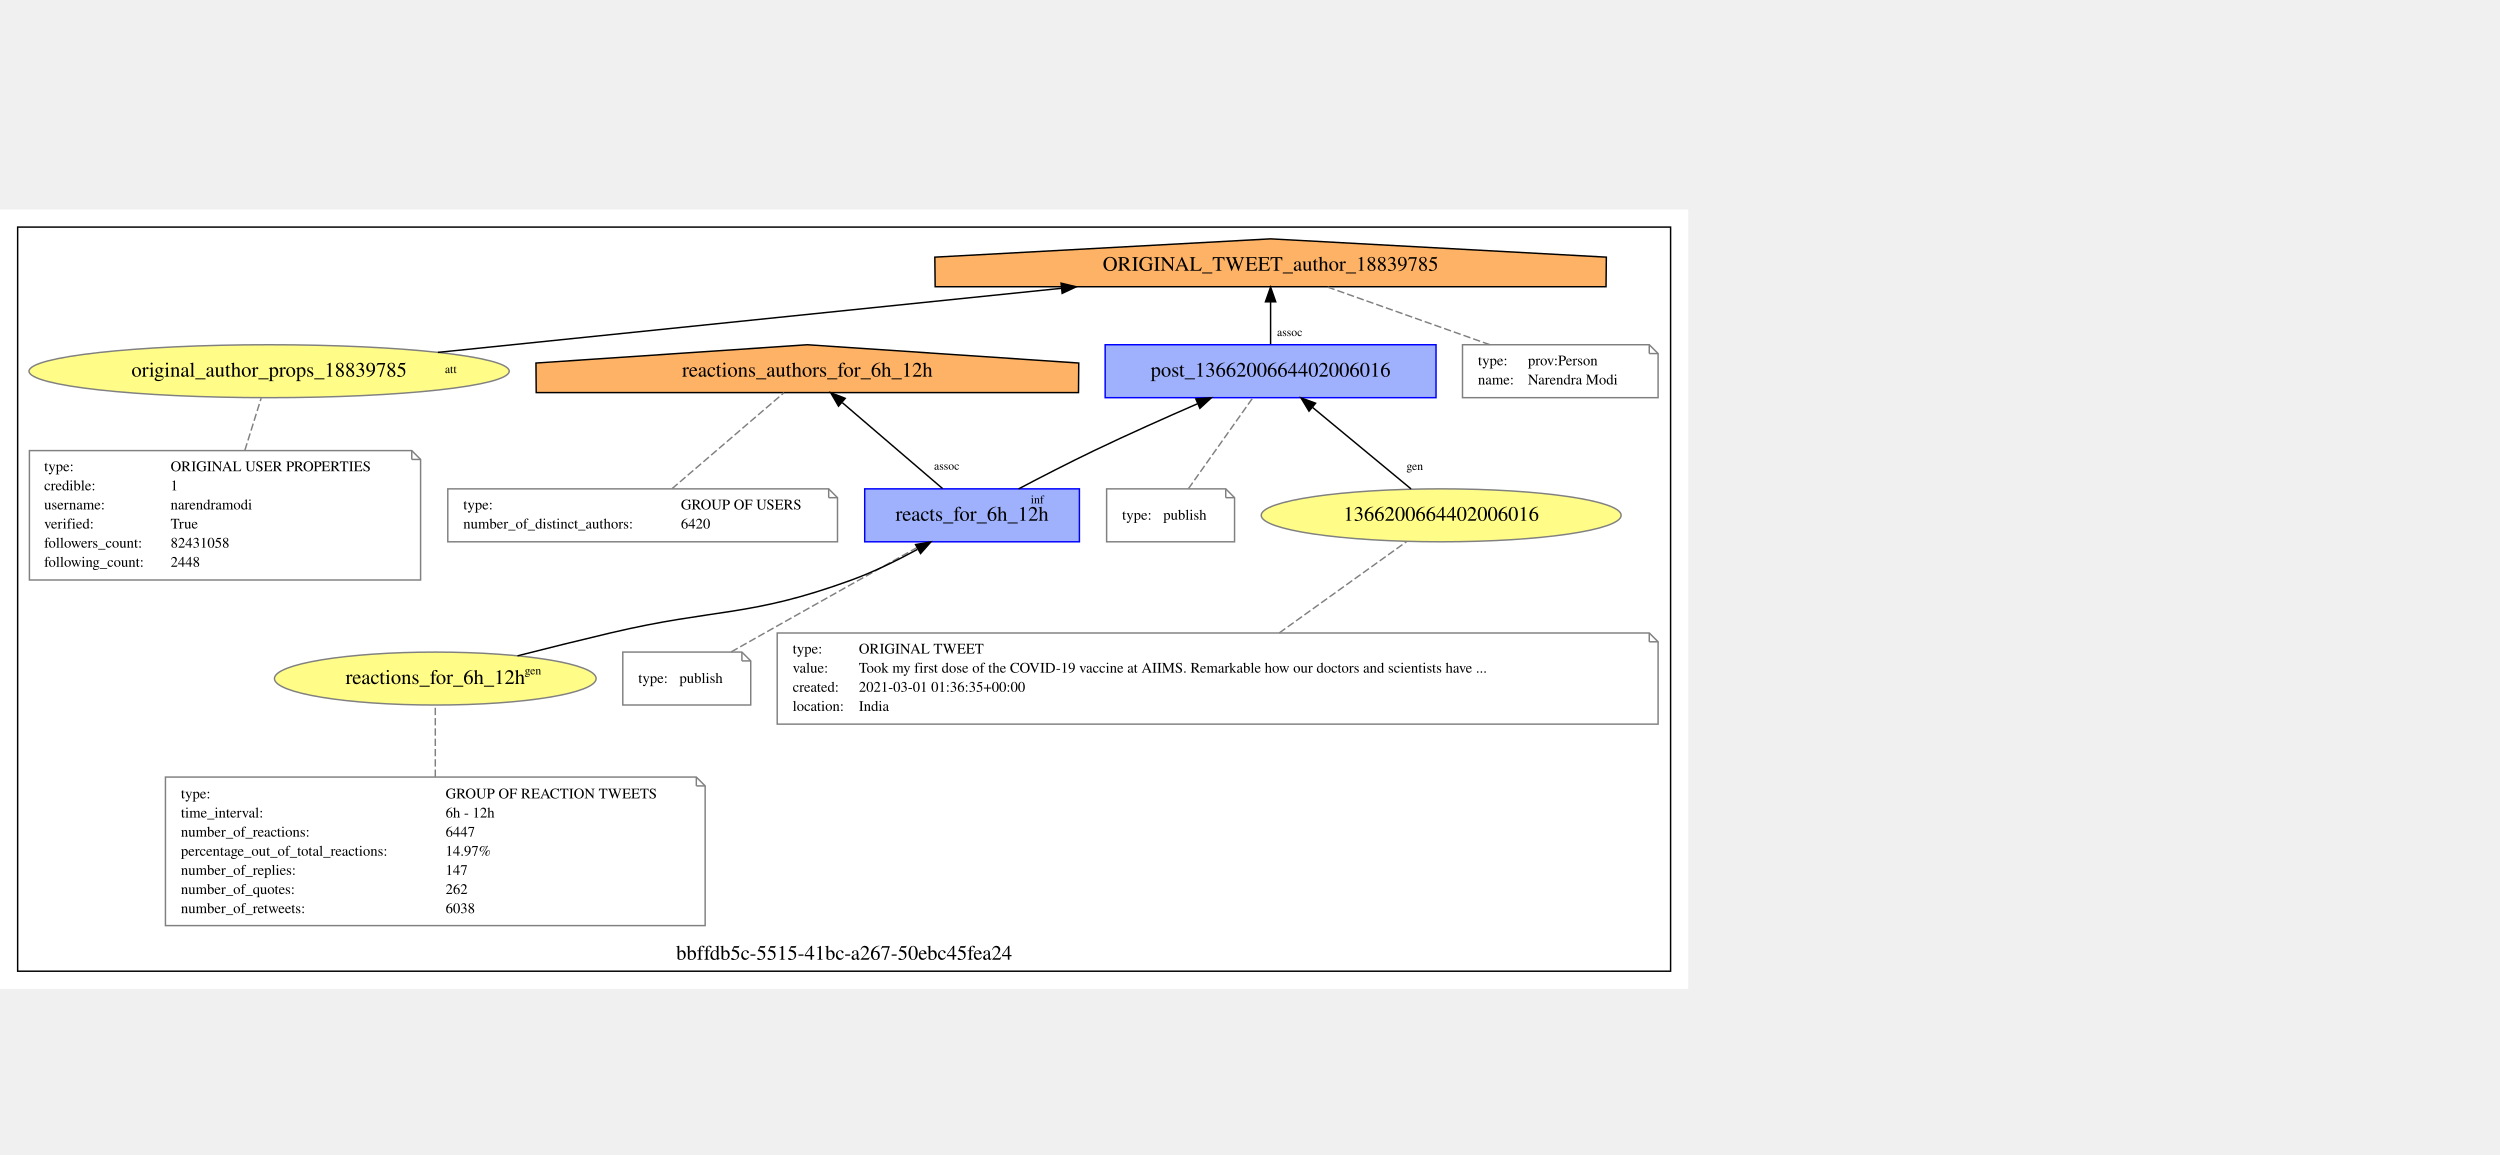
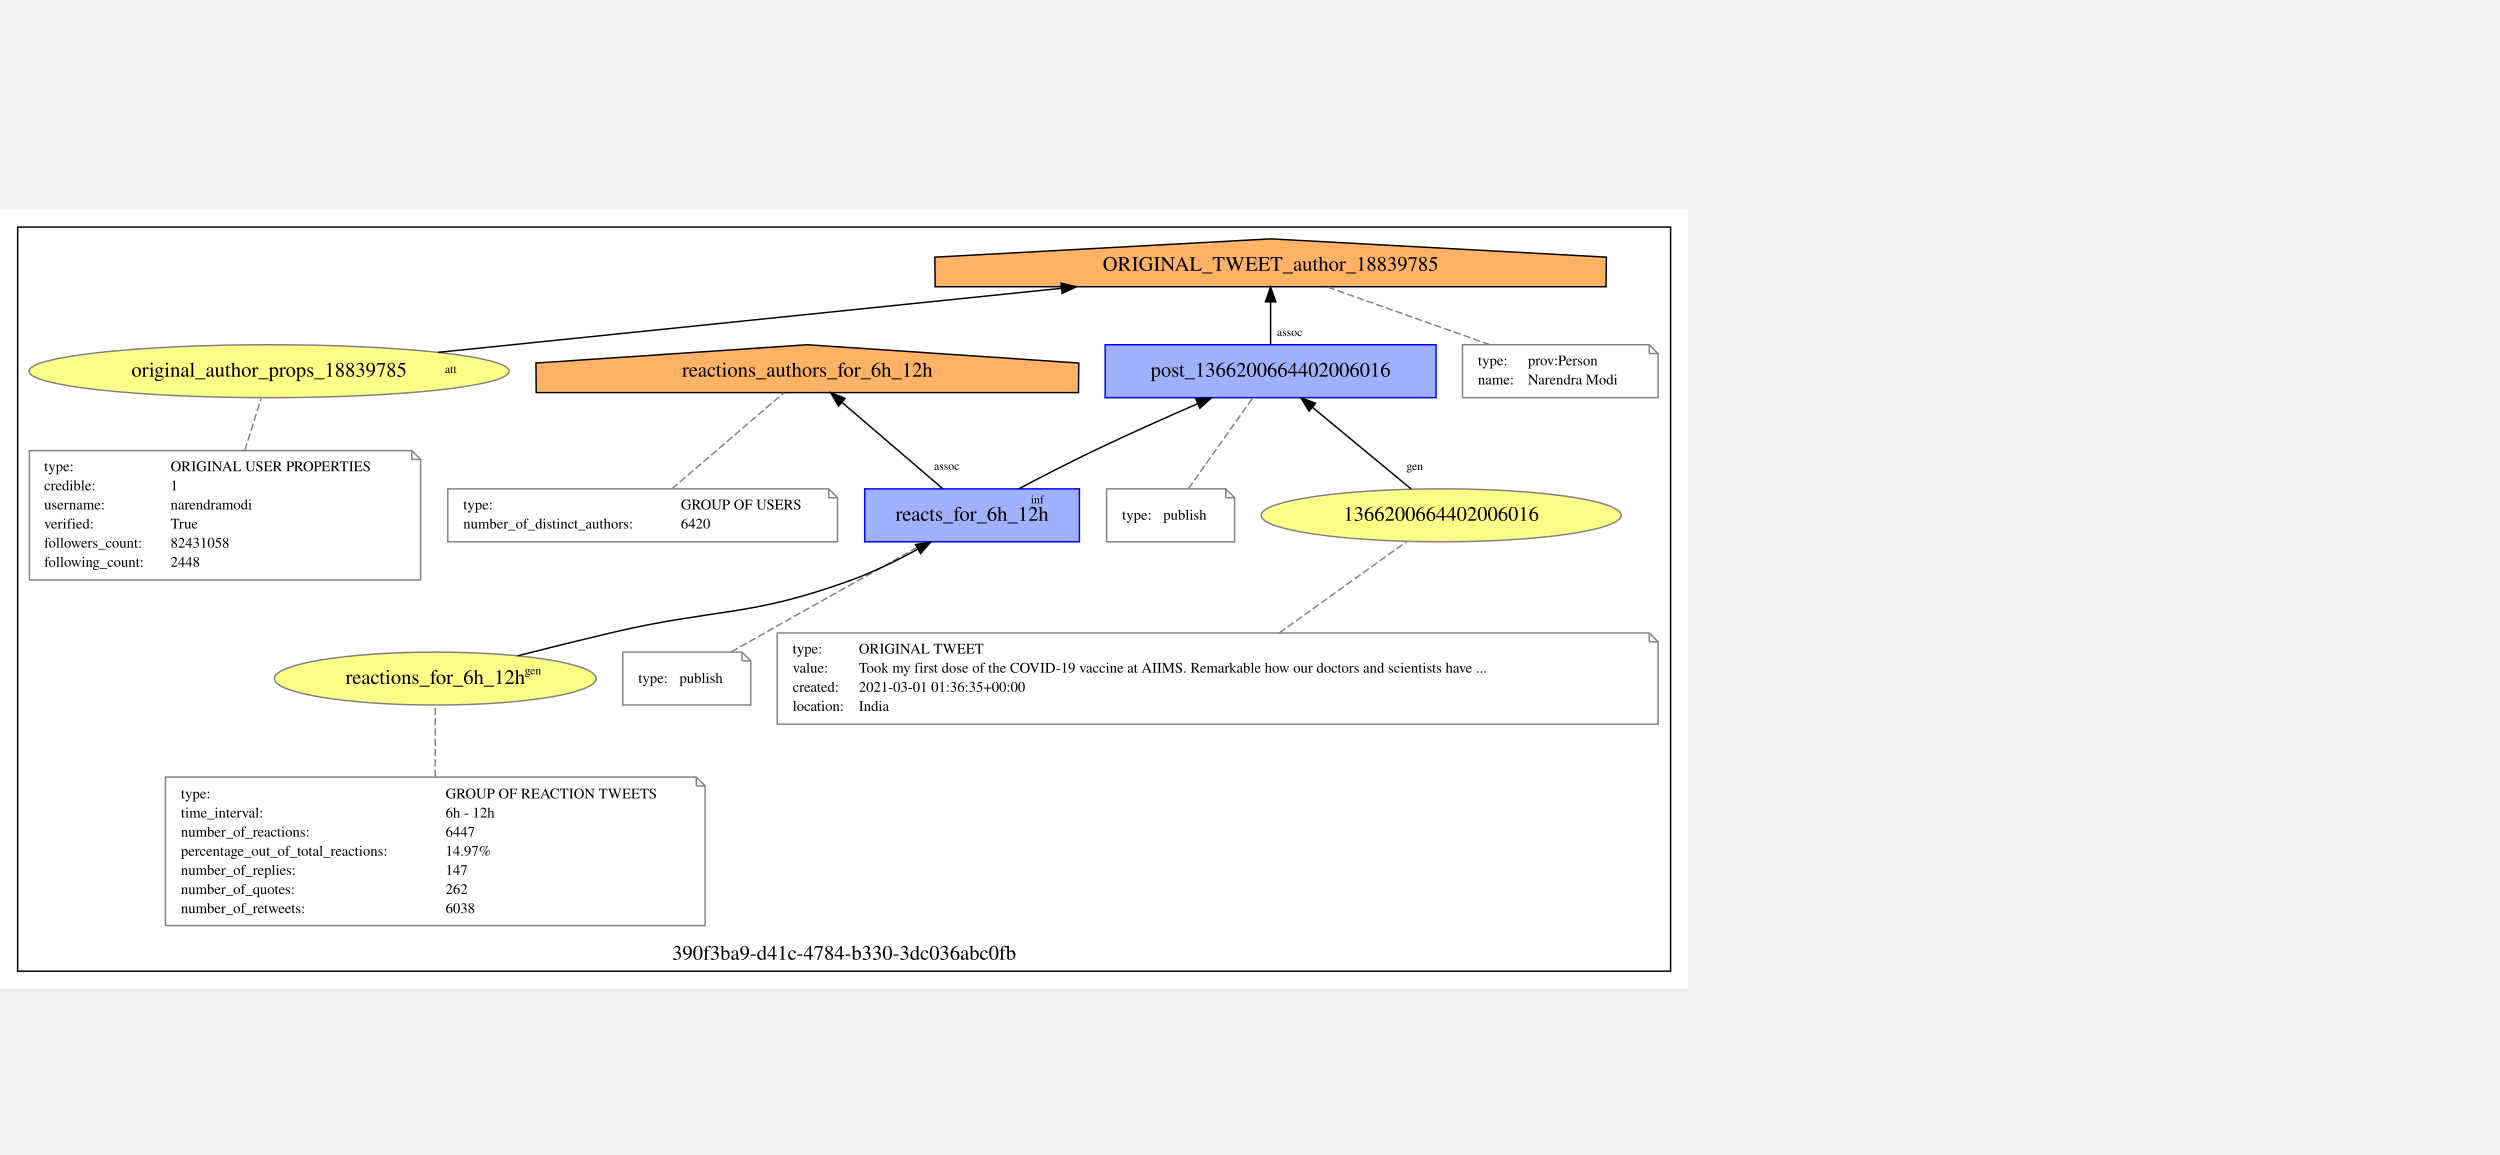
<svg xmlns="http://www.w3.org/2000/svg" xmlns:xlink="http://www.w3.org/1999/xlink" contentScriptType="application/ecmascript" contentStyleType="text/css" height="530pt" preserveAspectRatio="xMidYMid meet" version="1.1" viewBox="0 0 1700 500" width="1148pt" zoomAndPan="magnify">
  <g class="graph" id="graph0" transform="scale(1 1) rotate(0) translate(4 526)">
    <polygon fill="white" points="-4,4 -4,-526 1144,-526 1144,4 -4,4" stroke="transparent" />
    <g class="cluster" id="clust1">
      <g id="a_clust1">
-         <a xlink:actuate="onRequest" xlink:href="urn:uuid:bbffdb5c-5515-41bc-a267-50ebc45fea24" xlink:show="replace" xlink:title="bbffdb5c-5515-41bc-a267-50ebc45fea24" xlink:type="simple">
+         <a xlink:actuate="onRequest" xlink:href="urn:uuid:390f3ba9-d41c-4784-b330-3dc036abc0fb" xlink:show="replace" xlink:title="390f3ba9-d41c-4784-b330-3dc036abc0fb" xlink:type="simple">
          <polygon fill="none" points="8,-8 8,-514 1132,-514 1132,-8 8,-8" stroke="black" />
-           <text font-family="Times,serif" font-size="14.00" text-anchor="middle" x="570" y="-15.8">bbffdb5c-5515-41bc-a267-50ebc45fea24</text>
+           <text font-family="Times,serif" font-size="14.00" text-anchor="middle" x="570" y="-15.8">390f3ba9-d41c-4784-b330-3dc036abc0fb</text>
        </a>
      </g>
    </g>
    <g class="node" id="node1">
      <g id="a_node1">
        <a xlink:actuate="onRequest" xlink:href="http://twitter.com/post_1366200664402006016" xlink:show="replace" xlink:title="post_1366200664402006016" xlink:type="simple">
          <polygon fill="#9fb1fc" points="972.5,-434 747.5,-434 747.5,-398 972.5,-398 972.5,-434" stroke="#0000ff" />
          <text font-family="Times,serif" font-size="14.00" text-anchor="middle" x="860" y="-412.3">post_1366200664402006016</text>
        </a>
      </g>
    </g>
    <g class="node" id="node11">
      <g id="a_node11">
        <a xlink:actuate="onRequest" xlink:href="http://twitter.com/ORIGINAL_TWEET_author_18839785" xlink:show="replace" xlink:title="ORIGINAL_TWEET_author_18839785" xlink:type="simple">
          <polygon fill="#fdb266" points="1088.32,-493.56 860,-506 631.68,-493.56 631.9,-473.44 1088.1,-473.44 1088.32,-493.56" stroke="black" />
          <text font-family="Times,serif" font-size="14.00" text-anchor="middle" x="860" y="-484.3">ORIGINAL_TWEET_author_18839785</text>
        </a>
      </g>
    </g>
    <g class="edge" id="edge9">
      <path d="M860,-434.3C860,-443.01 860,-453.7 860,-463.17" fill="none" stroke="black" />
      <polygon fill="black" points="856.5,-463.18 860,-473.18 863.5,-463.18 856.5,-463.18" stroke="black" />
      <text font-family="Times,serif" font-size="8.00" text-anchor="middle" x="872.99" y="-439.9">assoc</text>
    </g>
    <g class="node" id="node2">
      <polygon fill="none" points="829.5,-336 748.5,-336 748.5,-300 835.5,-300 835.5,-330 829.5,-336" stroke="gray" />
      <polyline fill="none" points="829.5,-336 829.5,-330 " stroke="gray" />
      <polyline fill="none" points="835.5,-330 829.5,-330 " stroke="gray" />
      <text font-family="Times,serif" font-size="10.00" text-anchor="start" x="759" y="-315">type:</text>
      <text font-family="Times,serif" font-size="10.00" text-anchor="start" x="787" y="-315">publish</text>
    </g>
    <g class="edge" id="edge1">
      <path d="M804.16,-336.16C816.53,-353.64 835.61,-380.57 847.95,-397.99" fill="none" stroke="gray" stroke-dasharray="5,2" />
    </g>
    <g class="node" id="node3">
      <g id="a_node3">
        <a xlink:actuate="onRequest" xlink:href="http://twitter.com/reacts_for_6h_12h" xlink:show="replace" xlink:title="reacts_for_6h_12h" xlink:type="simple">
          <polygon fill="#9fb1fc" points="730,-336 584,-336 584,-300 730,-300 730,-336" stroke="#0000ff" />
          <text font-family="Times,serif" font-size="14.00" text-anchor="middle" x="657" y="-314.3">reacts_for_6h_12h</text>
        </a>
      </g>
    </g>
    <g class="edge" id="edge11">
      <path d="M688.69,-336.01C704.07,-344.11 722.88,-353.79 740,-362 762.9,-372.98 788.62,-384.44 810.35,-393.9" fill="none" stroke="black" />
      <polygon fill="black" points="809.15,-397.19 819.72,-397.95 811.93,-390.76 809.15,-397.19" stroke="black" />
      <text font-family="Times,serif" font-size="8.00" text-anchor="middle" x="701.37" y="-326.09">inf</text>
    </g>
    <g class="node" id="node13">
      <g id="a_node13">
        <a xlink:actuate="onRequest" xlink:href="http://twitter.com/reactions_authors_for_6h_12h" xlink:show="replace" xlink:title="reactions_authors_for_6h_12h" xlink:type="simple">
          <polygon fill="#fdb266" points="729.55,-421.56 545,-434 360.45,-421.56 360.62,-401.44 729.38,-401.44 729.55,-421.56" stroke="black" />
          <text font-family="Times,serif" font-size="14.00" text-anchor="middle" x="545" y="-412.3">reactions_authors_for_6h_12h</text>
        </a>
      </g>
    </g>
    <g class="edge" id="edge12">
      <path d="M636.98,-336.16C617.84,-352.56 588.99,-377.29 568.71,-394.67" fill="none" stroke="black" />
      <polygon fill="black" points="566.19,-392.23 560.87,-401.4 570.74,-397.55 566.19,-392.23" stroke="black" />
      <text font-family="Times,serif" font-size="8.00" text-anchor="middle" x="639.74" y="-349.01">assoc</text>
    </g>
    <g class="node" id="node4">
      <polygon fill="none" points="500.5,-225 419.5,-225 419.5,-189 506.5,-189 506.5,-219 500.5,-225" stroke="gray" />
      <polyline fill="none" points="500.5,-225 500.5,-219 " stroke="gray" />
      <polyline fill="none" points="506.5,-219 500.5,-219 " stroke="gray" />
      <text font-family="Times,serif" font-size="10.00" text-anchor="start" x="430" y="-204">type:</text>
      <text font-family="Times,serif" font-size="10.00" text-anchor="start" x="458" y="-204">publish</text>
    </g>
    <g class="edge" id="edge2">
      <path d="M493.26,-225.16C500.69,-229.36 508.63,-233.85 516,-238 554.02,-259.41 597.87,-283.96 626.45,-299.93" fill="none" stroke="gray" stroke-dasharray="5,2" />
    </g>
    <g class="node" id="node5">
      <g id="a_node5">
        <a xlink:actuate="onRequest" xlink:href="http://twitter.com/1366200664402006016" xlink:show="replace" xlink:title="1366200664402006016" xlink:type="simple">
          <ellipse cx="976" cy="-318" fill="#fffc87" rx="122.38" ry="18" stroke="#808080" />
          <text font-family="Times,serif" font-size="14.00" text-anchor="middle" x="976" y="-314.3">1366200664402006016</text>
        </a>
      </g>
    </g>
    <g class="edge" id="edge8">
      <path d="M955.53,-335.94C936.92,-351.34 909.29,-374.21 888.53,-391.39" fill="none" stroke="black" />
      <polygon fill="black" points="886.13,-388.83 880.66,-397.9 890.59,-394.23 886.13,-388.83" stroke="black" />
      <text font-family="Times,serif" font-size="8.00" text-anchor="middle" x="958.03" y="-348.83">gen</text>
    </g>
    <g class="node" id="node6">
      <polygon fill="none" points="1117.5,-238 524.5,-238 524.5,-176 1123.5,-176 1123.5,-232 1117.5,-238" stroke="gray" />
      <polyline fill="none" points="1117.5,-238 1117.5,-232 " stroke="gray" />
      <polyline fill="none" points="1123.5,-232 1117.5,-232 " stroke="gray" />
      <text font-family="Times,serif" font-size="10.00" text-anchor="start" x="535" y="-224">type:</text>
      <text font-family="Times,serif" font-size="10.00" text-anchor="start" x="580" y="-224">ORIGINAL TWEET</text>
      <text font-family="Times,serif" font-size="10.00" text-anchor="start" x="535" y="-211">value:</text>
      <text font-family="Times,serif" font-size="10.00" text-anchor="start" x="580" y="-211">Took my first dose of the COVID-19 vaccine at AIIMS. Remarkable how our doctors and scientists have ...</text>
      <text font-family="Times,serif" font-size="10.00" text-anchor="start" x="535" y="-198">created:</text>
      <text font-family="Times,serif" font-size="10.00" text-anchor="start" x="580" y="-198">2021-03-01 01:36:35+00:00</text>
      <text font-family="Times,serif" font-size="10.00" text-anchor="start" x="535" y="-185">location:</text>
      <text font-family="Times,serif" font-size="10.00" text-anchor="start" x="580" y="-185">India</text>
    </g>
    <g class="edge" id="edge3">
      <path d="M865.94,-238.07C893.88,-258.11 929.57,-283.71 952.61,-300.22" fill="none" stroke="gray" stroke-dasharray="5,2" />
    </g>
    <g class="node" id="node7">
      <g id="a_node7">
        <a xlink:actuate="onRequest" xlink:href="http://twitter.com/original_author_props_18839785" xlink:show="replace" xlink:title="original_author_props_18839785" xlink:type="simple">
          <ellipse cx="179" cy="-416" fill="#fffc87" rx="163.27" ry="18" stroke="#808080" />
          <text font-family="Times,serif" font-size="14.00" text-anchor="middle" x="179" y="-412.3">original_author_props_18839785</text>
        </a>
      </g>
    </g>
    <g class="edge" id="edge10">
      <path d="M293.75,-428.8C410.56,-440.8 591.88,-459.44 717.75,-472.38" fill="none" stroke="black" />
      <polygon fill="black" points="717.54,-475.88 727.85,-473.42 718.26,-468.91 717.54,-475.88" stroke="black" />
      <text font-family="Times,serif" font-size="8.00" text-anchor="middle" x="302.54" y="-414.74">att</text>
    </g>
    <g class="node" id="node8">
      <polygon fill="none" points="276,-362 16,-362 16,-274 282,-274 282,-356 276,-362" stroke="gray" />
      <polyline fill="none" points="276,-362 276,-356 " stroke="gray" />
      <polyline fill="none" points="282,-356 276,-356 " stroke="gray" />
      <text font-family="Times,serif" font-size="10.00" text-anchor="start" x="26" y="-348">type:</text>
      <text font-family="Times,serif" font-size="10.00" text-anchor="start" x="112" y="-348">ORIGINAL USER PROPERTIES</text>
      <text font-family="Times,serif" font-size="10.00" text-anchor="start" x="26" y="-335">credible:</text>
      <text font-family="Times,serif" font-size="10.00" text-anchor="start" x="112" y="-335">1</text>
      <text font-family="Times,serif" font-size="10.00" text-anchor="start" x="26" y="-322">username:</text>
      <text font-family="Times,serif" font-size="10.00" text-anchor="start" x="112" y="-322">narendramodi</text>
      <text font-family="Times,serif" font-size="10.00" text-anchor="start" x="26" y="-309">verified:</text>
      <text font-family="Times,serif" font-size="10.00" text-anchor="start" x="112" y="-309">True</text>
      <text font-family="Times,serif" font-size="10.00" text-anchor="start" x="26" y="-296">followers_count:</text>
      <text font-family="Times,serif" font-size="10.00" text-anchor="start" x="112" y="-296">82431058</text>
      <text font-family="Times,serif" font-size="10.00" text-anchor="start" x="26" y="-283">following_count:</text>
      <text font-family="Times,serif" font-size="10.00" text-anchor="start" x="112" y="-283">2448</text>
    </g>
    <g class="edge" id="edge4">
      <path d="M162.51,-362.23C166.43,-374.77 170.48,-387.75 173.59,-397.7" fill="none" stroke="gray" stroke-dasharray="5,2" />
    </g>
    <g class="node" id="node9">
      <g id="a_node9">
        <a xlink:actuate="onRequest" xlink:href="http://twitter.com/reactions_for_6h_12h" xlink:show="replace" xlink:title="reactions_for_6h_12h" xlink:type="simple">
          <ellipse cx="292" cy="-207" fill="#fffc87" rx="109.38" ry="18" stroke="#808080" />
          <text font-family="Times,serif" font-size="14.00" text-anchor="middle" x="292" y="-203.3">reactions_for_6h_12h</text>
        </a>
      </g>
    </g>
    <g class="edge" id="edge13">
      <path d="M347.91,-222.47C367.79,-227.52 390.37,-233.14 411,-238 483.63,-255.12 504.89,-248.44 575,-274 590.22,-279.55 606.16,-287.39 619.89,-294.86" fill="none" stroke="black" />
      <polygon fill="black" points="618.58,-298.13 629.02,-299.94 621.98,-292.01 618.58,-298.13" stroke="black" />
      <text font-family="Times,serif" font-size="8.00" text-anchor="middle" x="358.37" y="-209.82">gen</text>
    </g>
    <g class="node" id="node10">
      <polygon fill="none" points="469.5,-140 108.5,-140 108.5,-39 475.5,-39 475.5,-134 469.5,-140" stroke="gray" />
      <polyline fill="none" points="469.5,-140 469.5,-134 " stroke="gray" />
      <polyline fill="none" points="475.5,-134 469.5,-134 " stroke="gray" />
      <text font-family="Times,serif" font-size="10.00" text-anchor="start" x="119" y="-125.5">type:</text>
      <text font-family="Times,serif" font-size="10.00" text-anchor="start" x="299" y="-125.5">GROUP OF REACTION TWEETS</text>
      <text font-family="Times,serif" font-size="10.00" text-anchor="start" x="119" y="-112.5">time_interval:</text>
      <text font-family="Times,serif" font-size="10.00" text-anchor="start" x="299" y="-112.5">6h - 12h</text>
      <text font-family="Times,serif" font-size="10.00" text-anchor="start" x="119" y="-99.5">number_of_reactions:</text>
      <text font-family="Times,serif" font-size="10.00" text-anchor="start" x="299" y="-99.5">6447</text>
      <text font-family="Times,serif" font-size="10.00" text-anchor="start" x="119" y="-86.5">percentage_out_of_total_reactions:</text>
      <text font-family="Times,serif" font-size="10.00" text-anchor="start" x="299" y="-86.5">14.97%</text>
      <text font-family="Times,serif" font-size="10.00" text-anchor="start" x="119" y="-73.5">number_of_replies:</text>
      <text font-family="Times,serif" font-size="10.00" text-anchor="start" x="299" y="-73.5">147</text>
      <text font-family="Times,serif" font-size="10.00" text-anchor="start" x="119" y="-60.5">number_of_quotes:</text>
      <text font-family="Times,serif" font-size="10.00" text-anchor="start" x="299" y="-60.5">262</text>
      <text font-family="Times,serif" font-size="10.00" text-anchor="start" x="119" y="-47.5">number_of_retweets:</text>
      <text font-family="Times,serif" font-size="10.00" text-anchor="start" x="299" y="-47.5">6038</text>
    </g>
    <g class="edge" id="edge5">
      <path d="M292,-140.15C292,-157.52 292,-175.88 292,-188.79" fill="none" stroke="gray" stroke-dasharray="5,2" />
    </g>
    <g class="node" id="node12">
      <polygon fill="none" points="1117.5,-434 990.5,-434 990.5,-398 1123.5,-398 1123.5,-428 1117.5,-434" stroke="gray" />
      <polyline fill="none" points="1117.5,-434 1117.5,-428 " stroke="gray" />
      <polyline fill="none" points="1123.5,-428 1117.5,-428 " stroke="gray" />
      <text font-family="Times,serif" font-size="10.00" text-anchor="start" x="1001" y="-420">type:</text>
      <text font-family="Times,serif" font-size="10.00" text-anchor="start" x="1035" y="-420">prov:Person</text>
      <text font-family="Times,serif" font-size="10.00" text-anchor="start" x="1001" y="-407">name:</text>
      <text font-family="Times,serif" font-size="10.00" text-anchor="start" x="1035" y="-407">Narendra Modi</text>
    </g>
    <g class="edge" id="edge6">
      <path d="M1009.06,-434.03C975.01,-446.13 929.89,-462.17 898.25,-473.41" fill="none" stroke="gray" stroke-dasharray="5,2" />
    </g>
    <g class="node" id="node14">
      <polygon fill="none" points="559.5,-336 300.5,-336 300.5,-300 565.5,-300 565.5,-330 559.5,-336" stroke="gray" />
      <polyline fill="none" points="559.5,-336 559.5,-330 " stroke="gray" />
      <polyline fill="none" points="565.5,-330 559.5,-330 " stroke="gray" />
      <text font-family="Times,serif" font-size="10.00" text-anchor="start" x="311" y="-322">type:</text>
      <text font-family="Times,serif" font-size="10.00" text-anchor="start" x="459" y="-322">GROUP OF USERS</text>
      <text font-family="Times,serif" font-size="10.00" text-anchor="start" x="311" y="-309">number_of_distinct_authors:</text>
      <text font-family="Times,serif" font-size="10.00" text-anchor="start" x="459" y="-309">6420</text>
    </g>
    <g class="edge" id="edge7">
      <path d="M453.02,-336.16C474.79,-354.82 509.14,-384.27 529.13,-401.4" fill="none" stroke="gray" stroke-dasharray="5,2" />
    </g>
  </g>
</svg>
